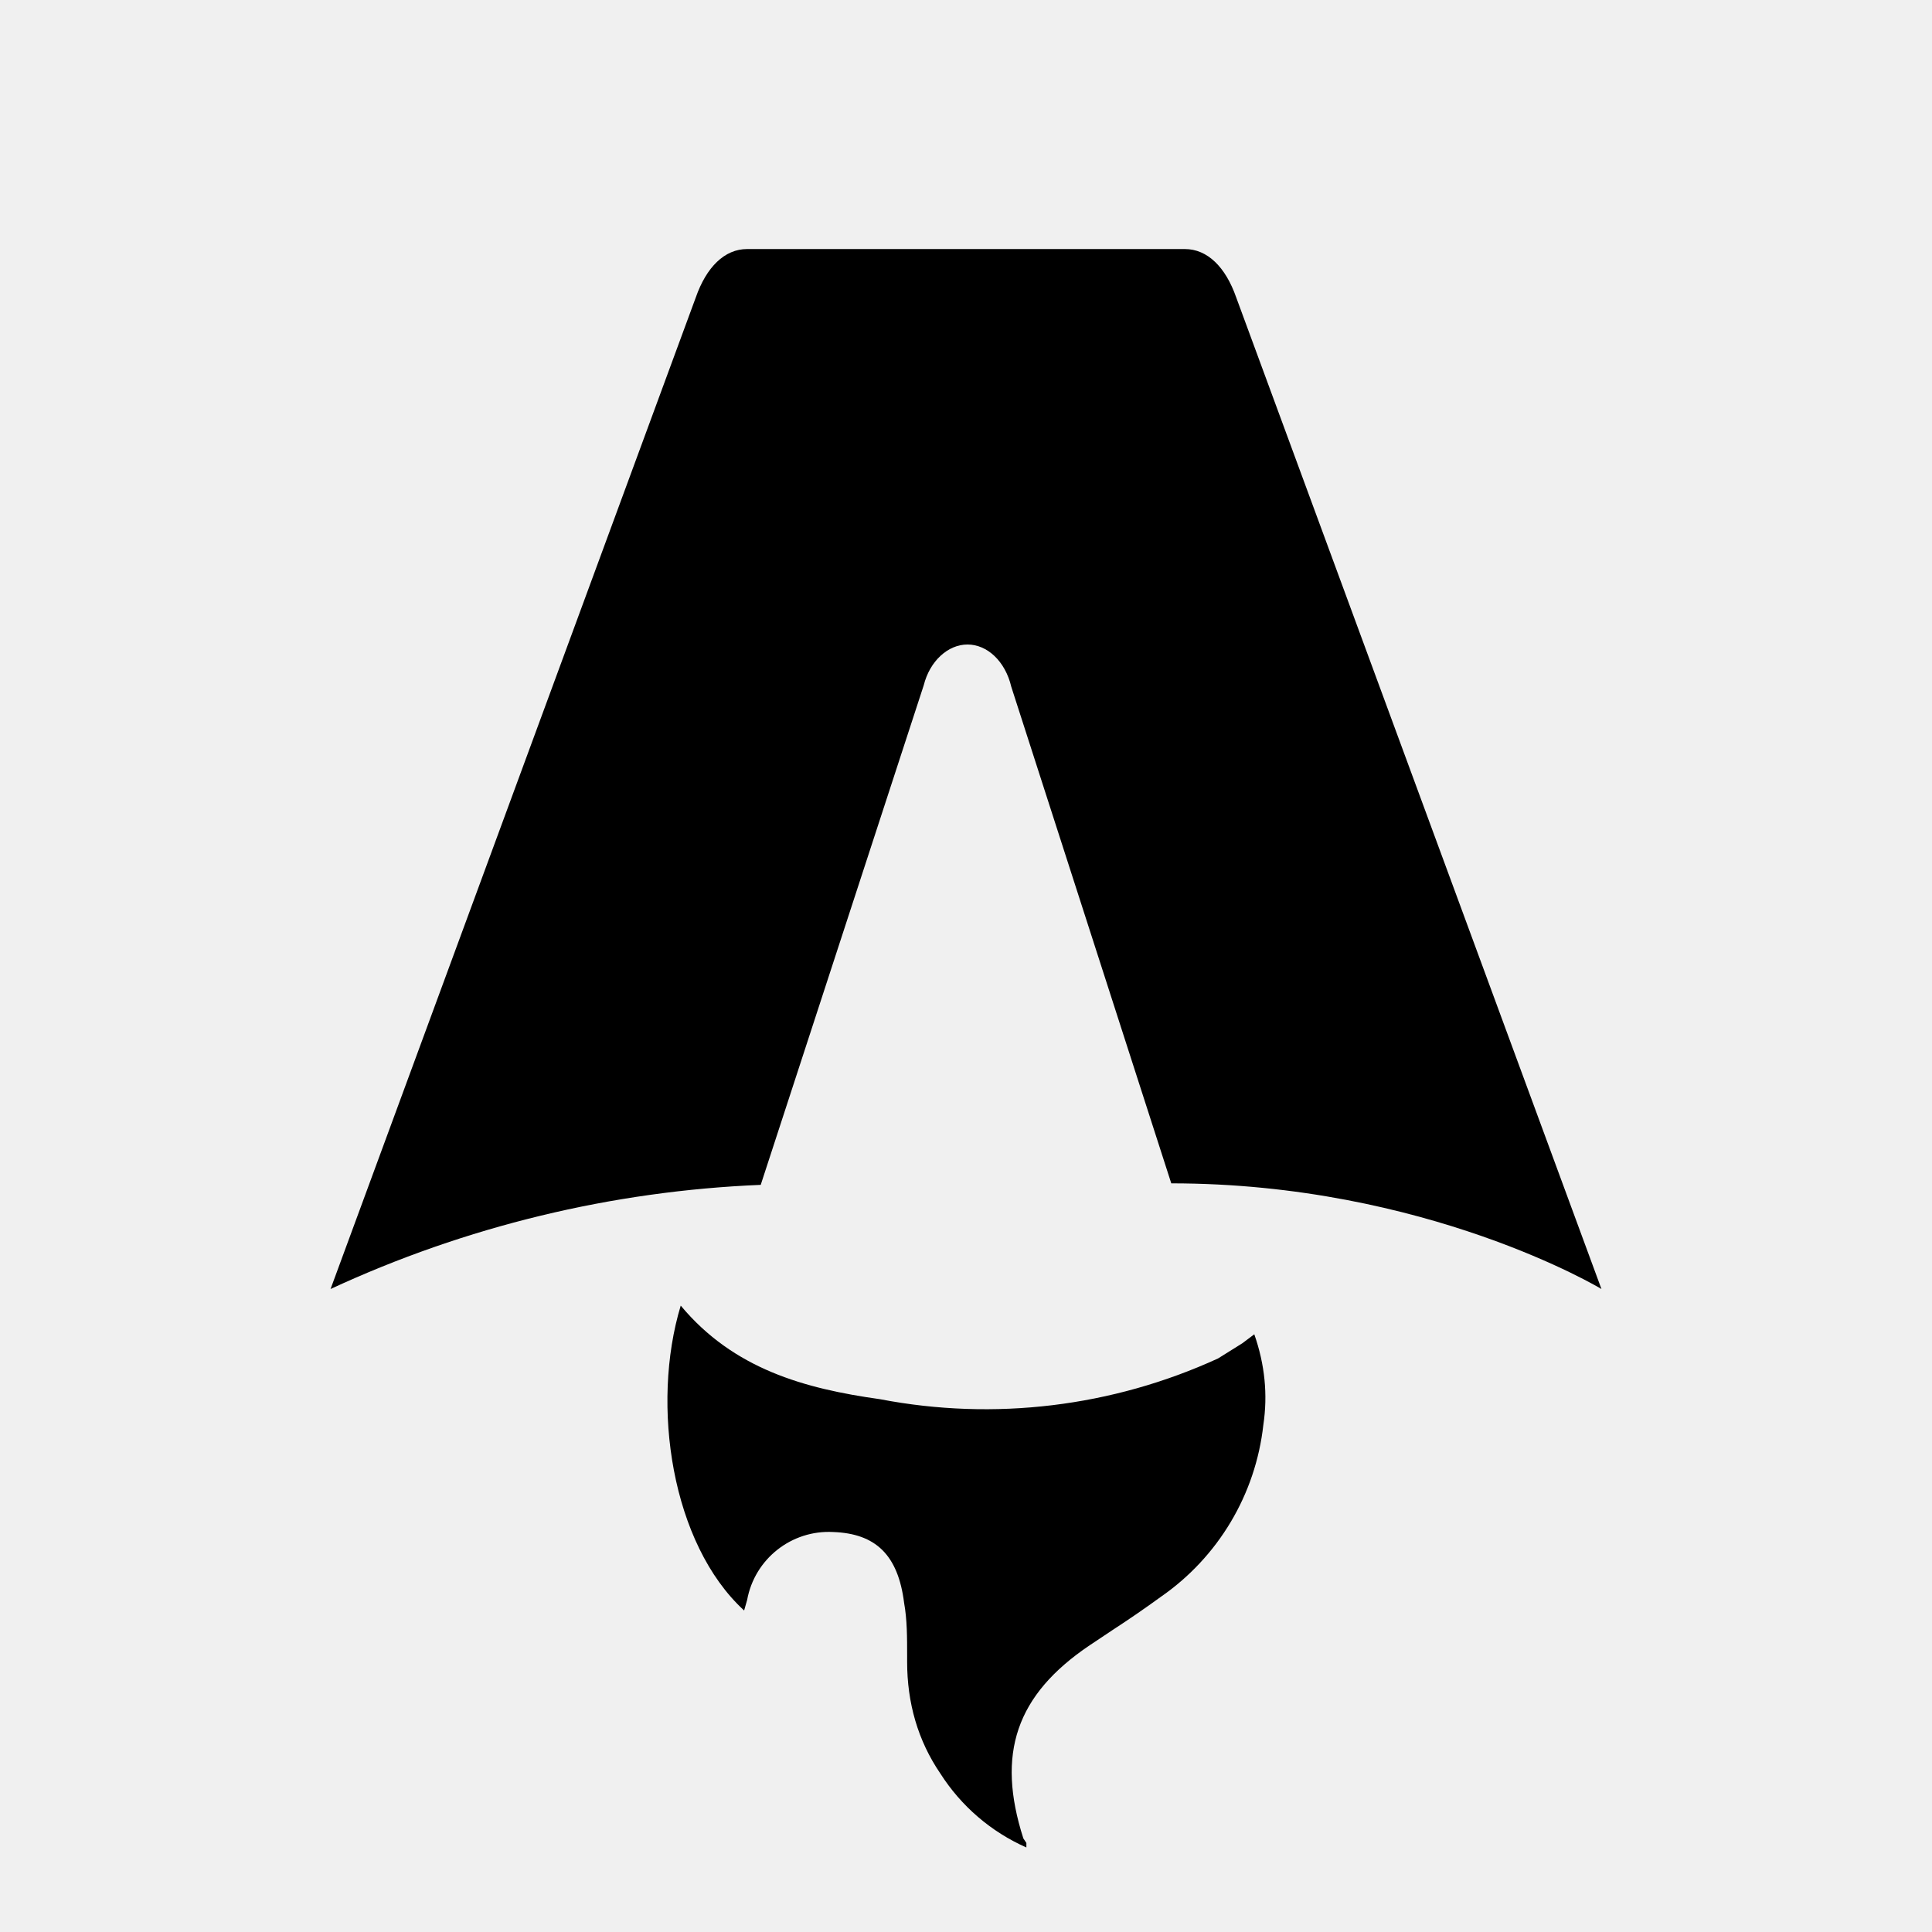
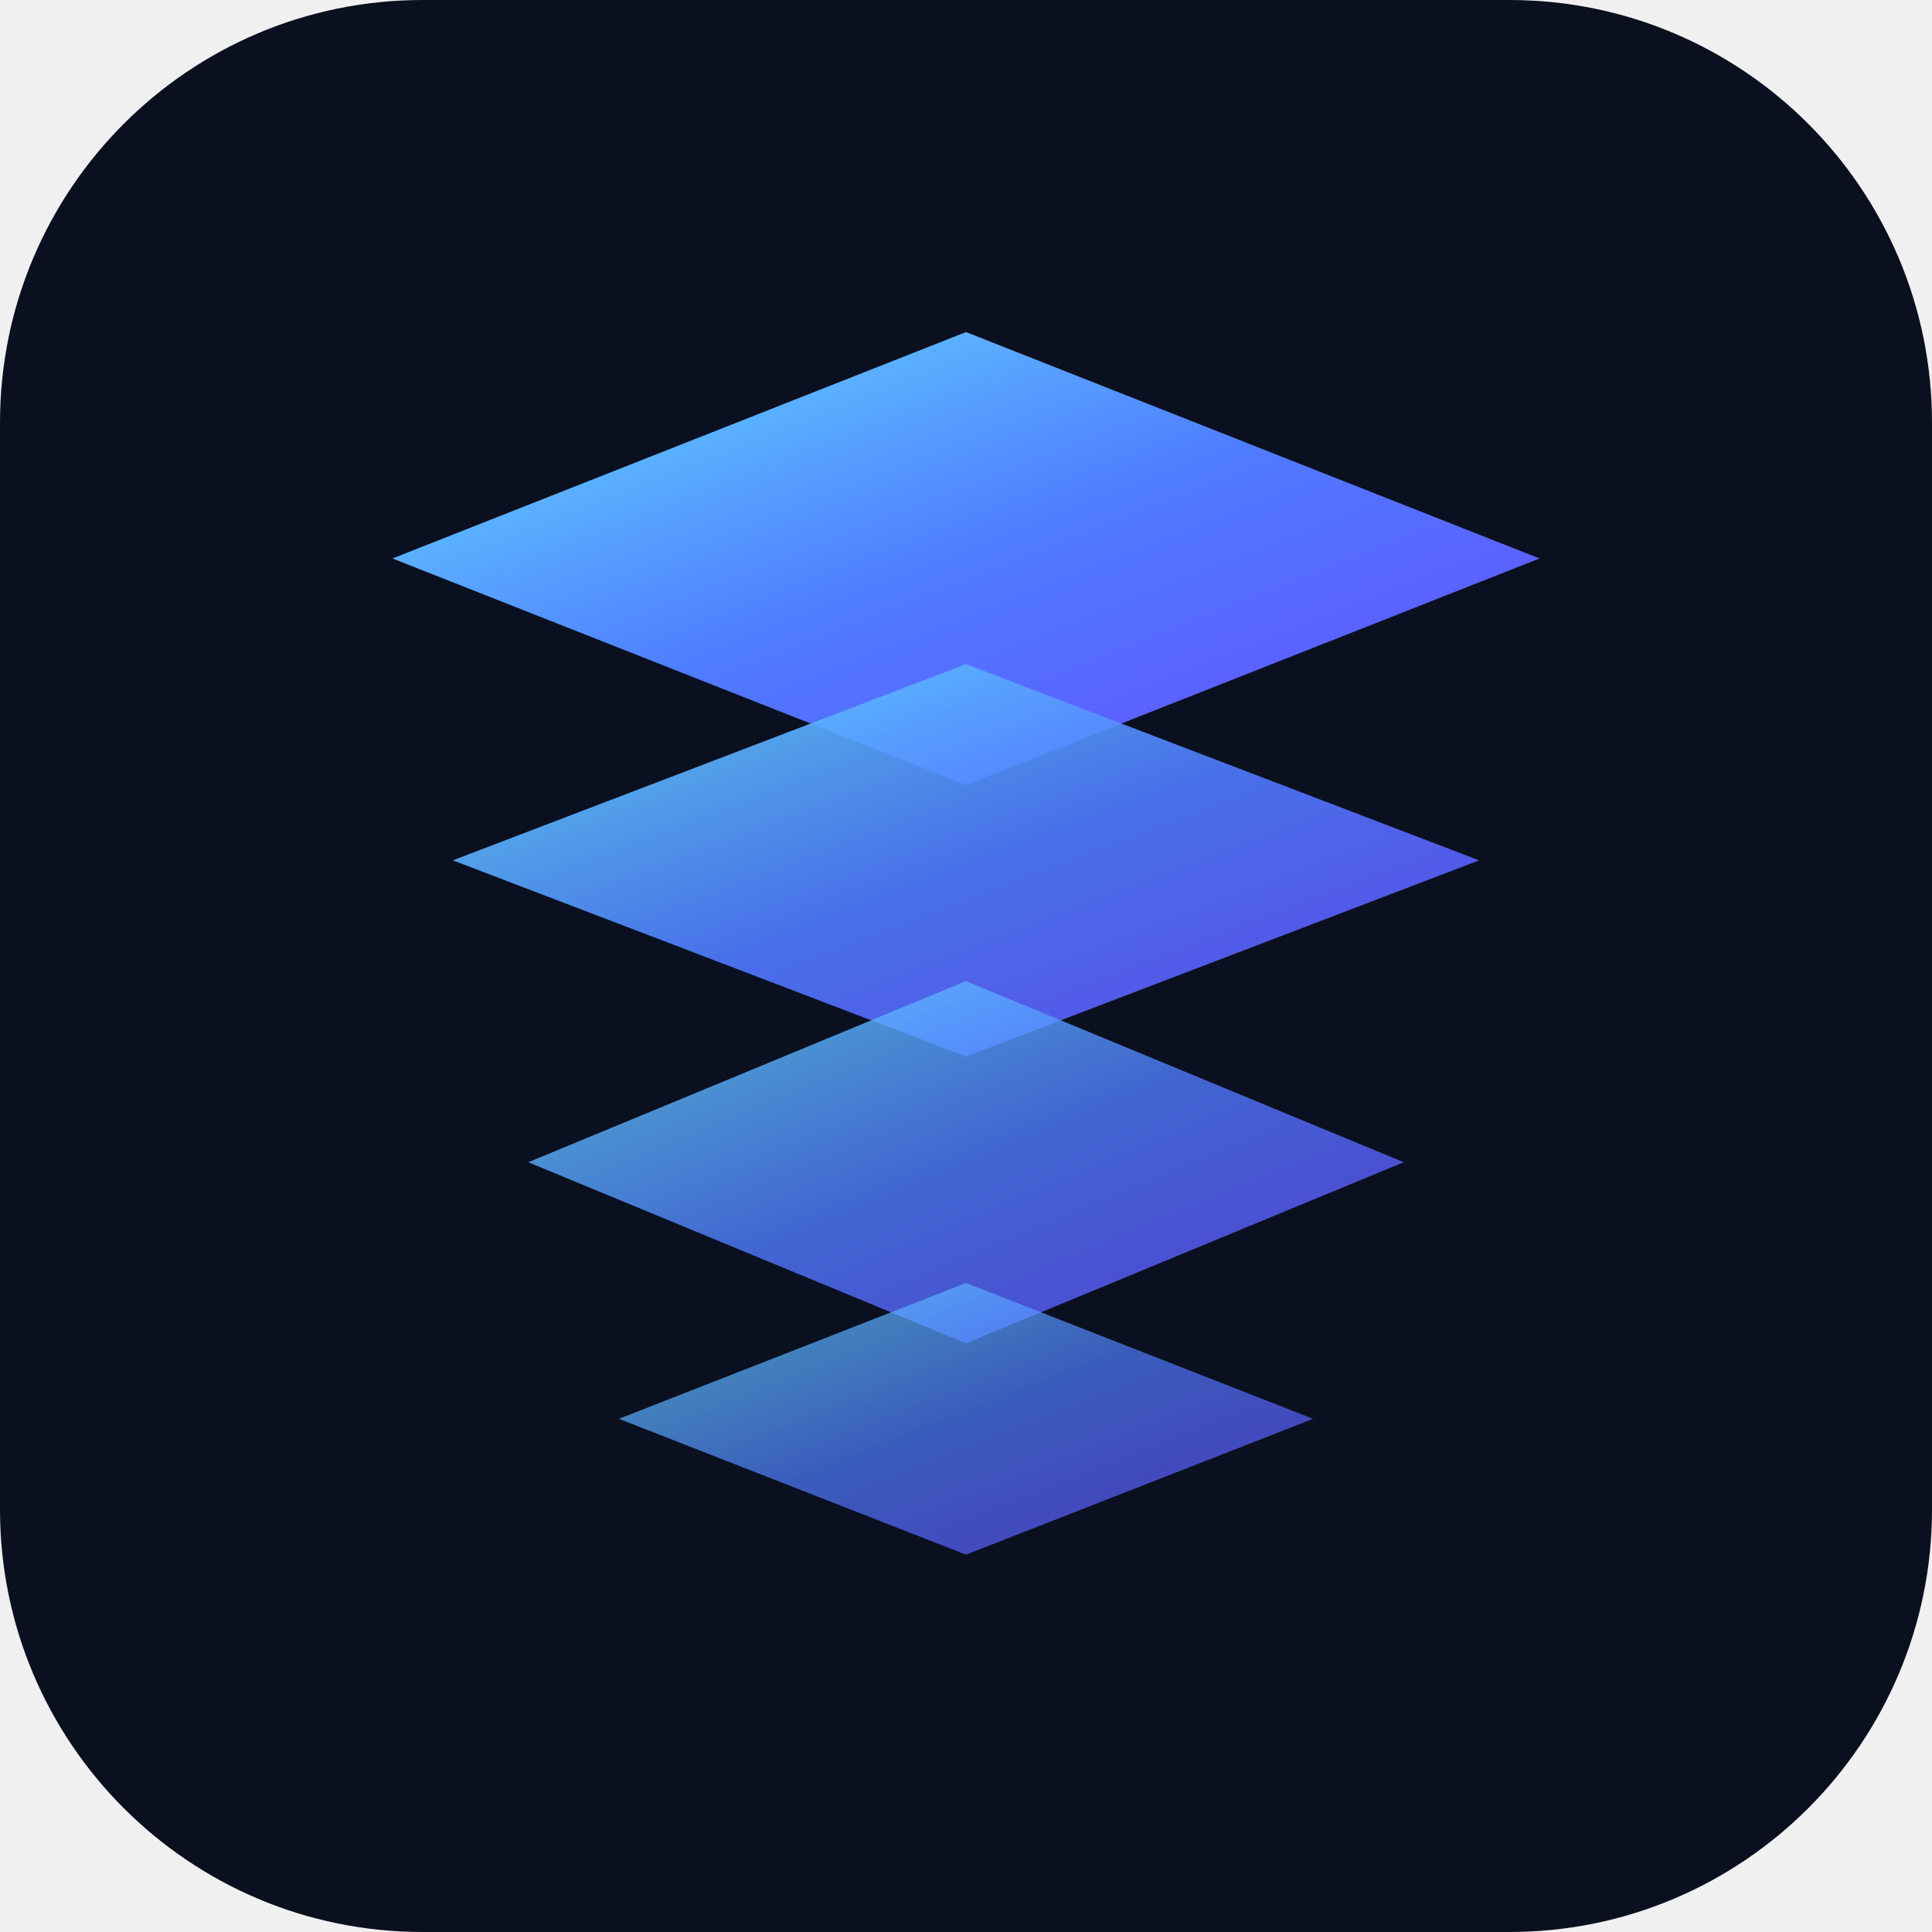
- <svg xmlns="http://www.w3.org/2000/svg" fill="none" viewBox="0 0 128 128">
-   <path d="M50.4 78.5a75.1 75.1 0 0 0-28.5 6.9l24.2-65.7c.7-2 1.9-3.2 3.4-3.2h29c1.5 0 2.7 1.2 3.4 3.2l24.2 65.7s-11.6-7-28.5-7L67 45.5c-.4-1.7-1.6-2.8-2.9-2.8-1.3 0-2.5 1.1-2.9 2.7L50.4 78.5Zm-1.1 28.2Zm-4.2-20.2c-2 6.6-.6 15.8 4.2 20.2a17.5 17.5 0 0 1 .2-.7 5.5 5.5 0 0 1 5.7-4.5c2.8.1 4.3 1.5 4.7 4.7.2 1.1.2 2.3.2 3.5v.4c0 2.7.7 5.2 2.2 7.4a13 13 0 0 0 5.7 4.9v-.3l-.2-.3c-1.8-5.6-.5-9.5 4.4-12.8l1.5-1a73 73 0 0 0 3.2-2.2 16 16 0 0 0 6.8-11.4c.3-2 .1-4-.6-6l-.8.6-1.6 1a37 37 0 0 1-22.4 2.7c-5-.7-9.7-2-13.2-6.2Z" />
-   <style>
-         path { fill: #000; }
-         @media (prefers-color-scheme: dark) {
-             path { fill: #FFF; }
-         }
-     </style>
+ <svg xmlns="http://www.w3.org/2000/svg" viewBox="0 0 128 128">
+   <defs>
+     <linearGradient id="favicon-gradient" x1="0" y1="0" x2="1" y2="1">
+       <stop offset="0%" stop-color="#66E3FF" />
+       <stop offset="50%" stop-color="#4F7CFF" />
+       <stop offset="100%" stop-color="#6547FF" />
+     </linearGradient>
+   </defs>
+   <rect width="128" height="128" rx="28" fill="#0B1020" />
+   <path d="M64 22 102 37 64 52 26 37Z" fill="url(#favicon-gradient)" />
+   <path d="M64 44 98 57 64 70 30 57Z" fill="url(#favicon-gradient)" opacity="0.9" />
+   <path d="M64 65 93 77 64 89 35 77Z" fill="url(#favicon-gradient)" opacity="0.8" />
+   <path d="M64 85 87 94 64 103 41 94Z" fill="url(#favicon-gradient)" opacity="0.7" />
</svg>
